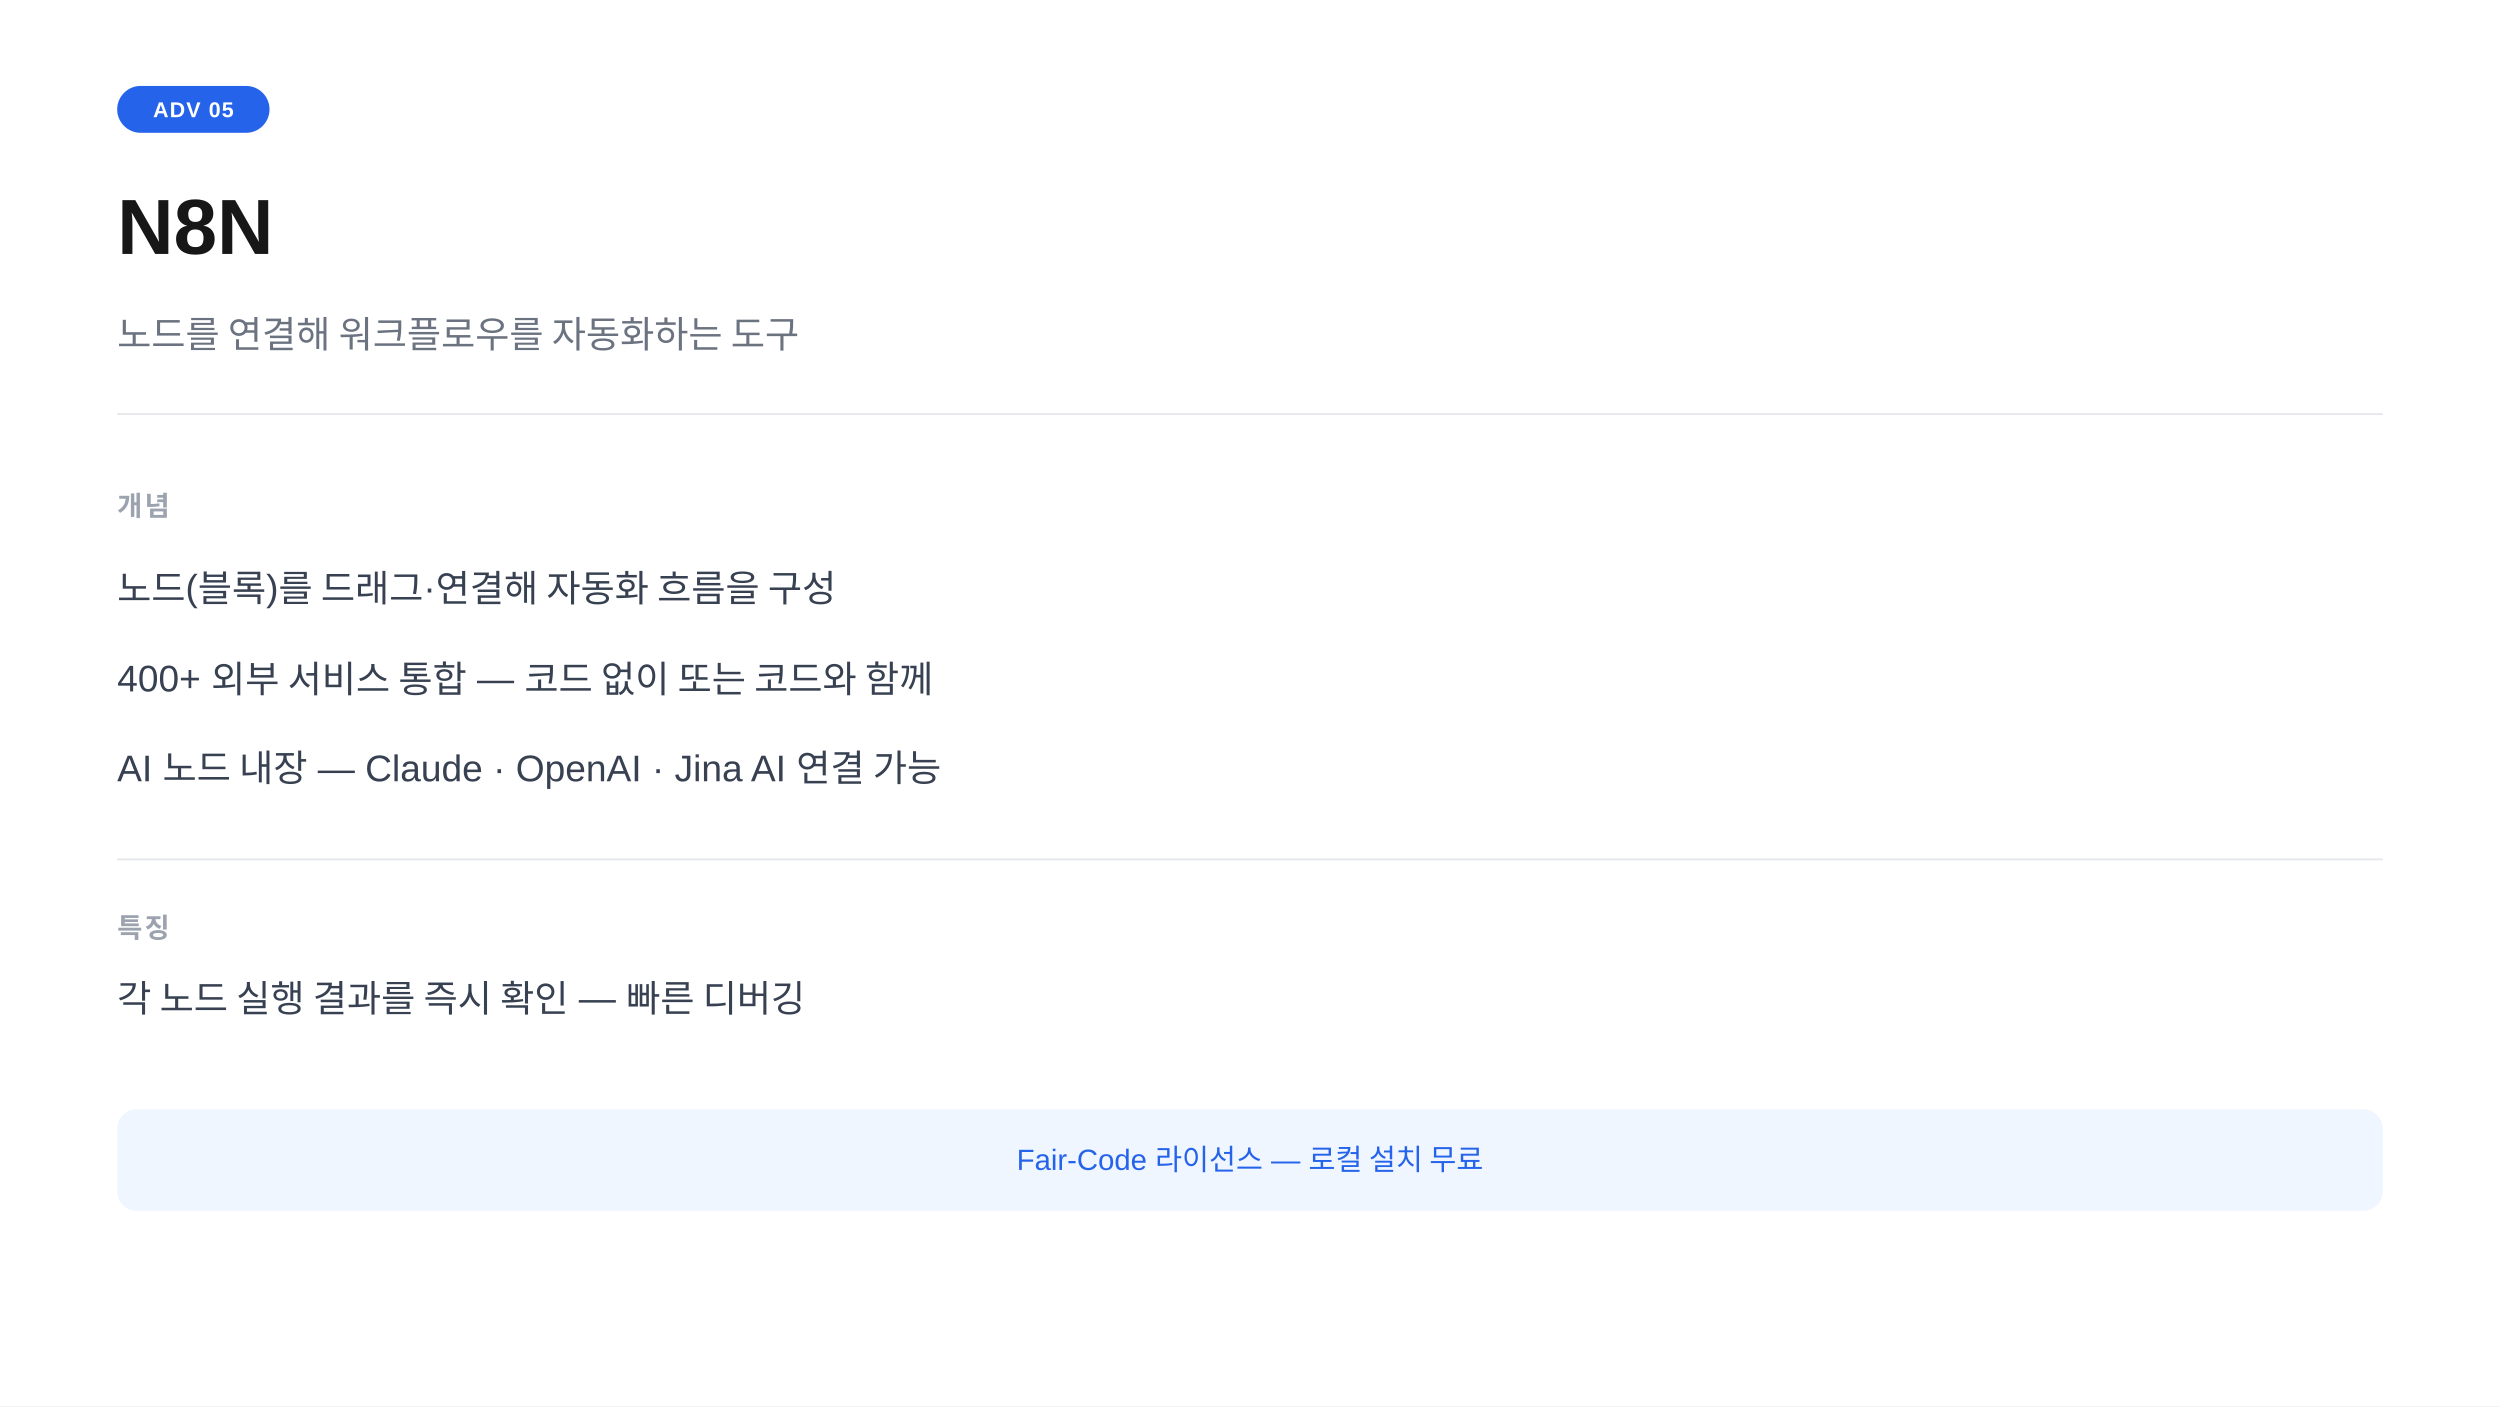
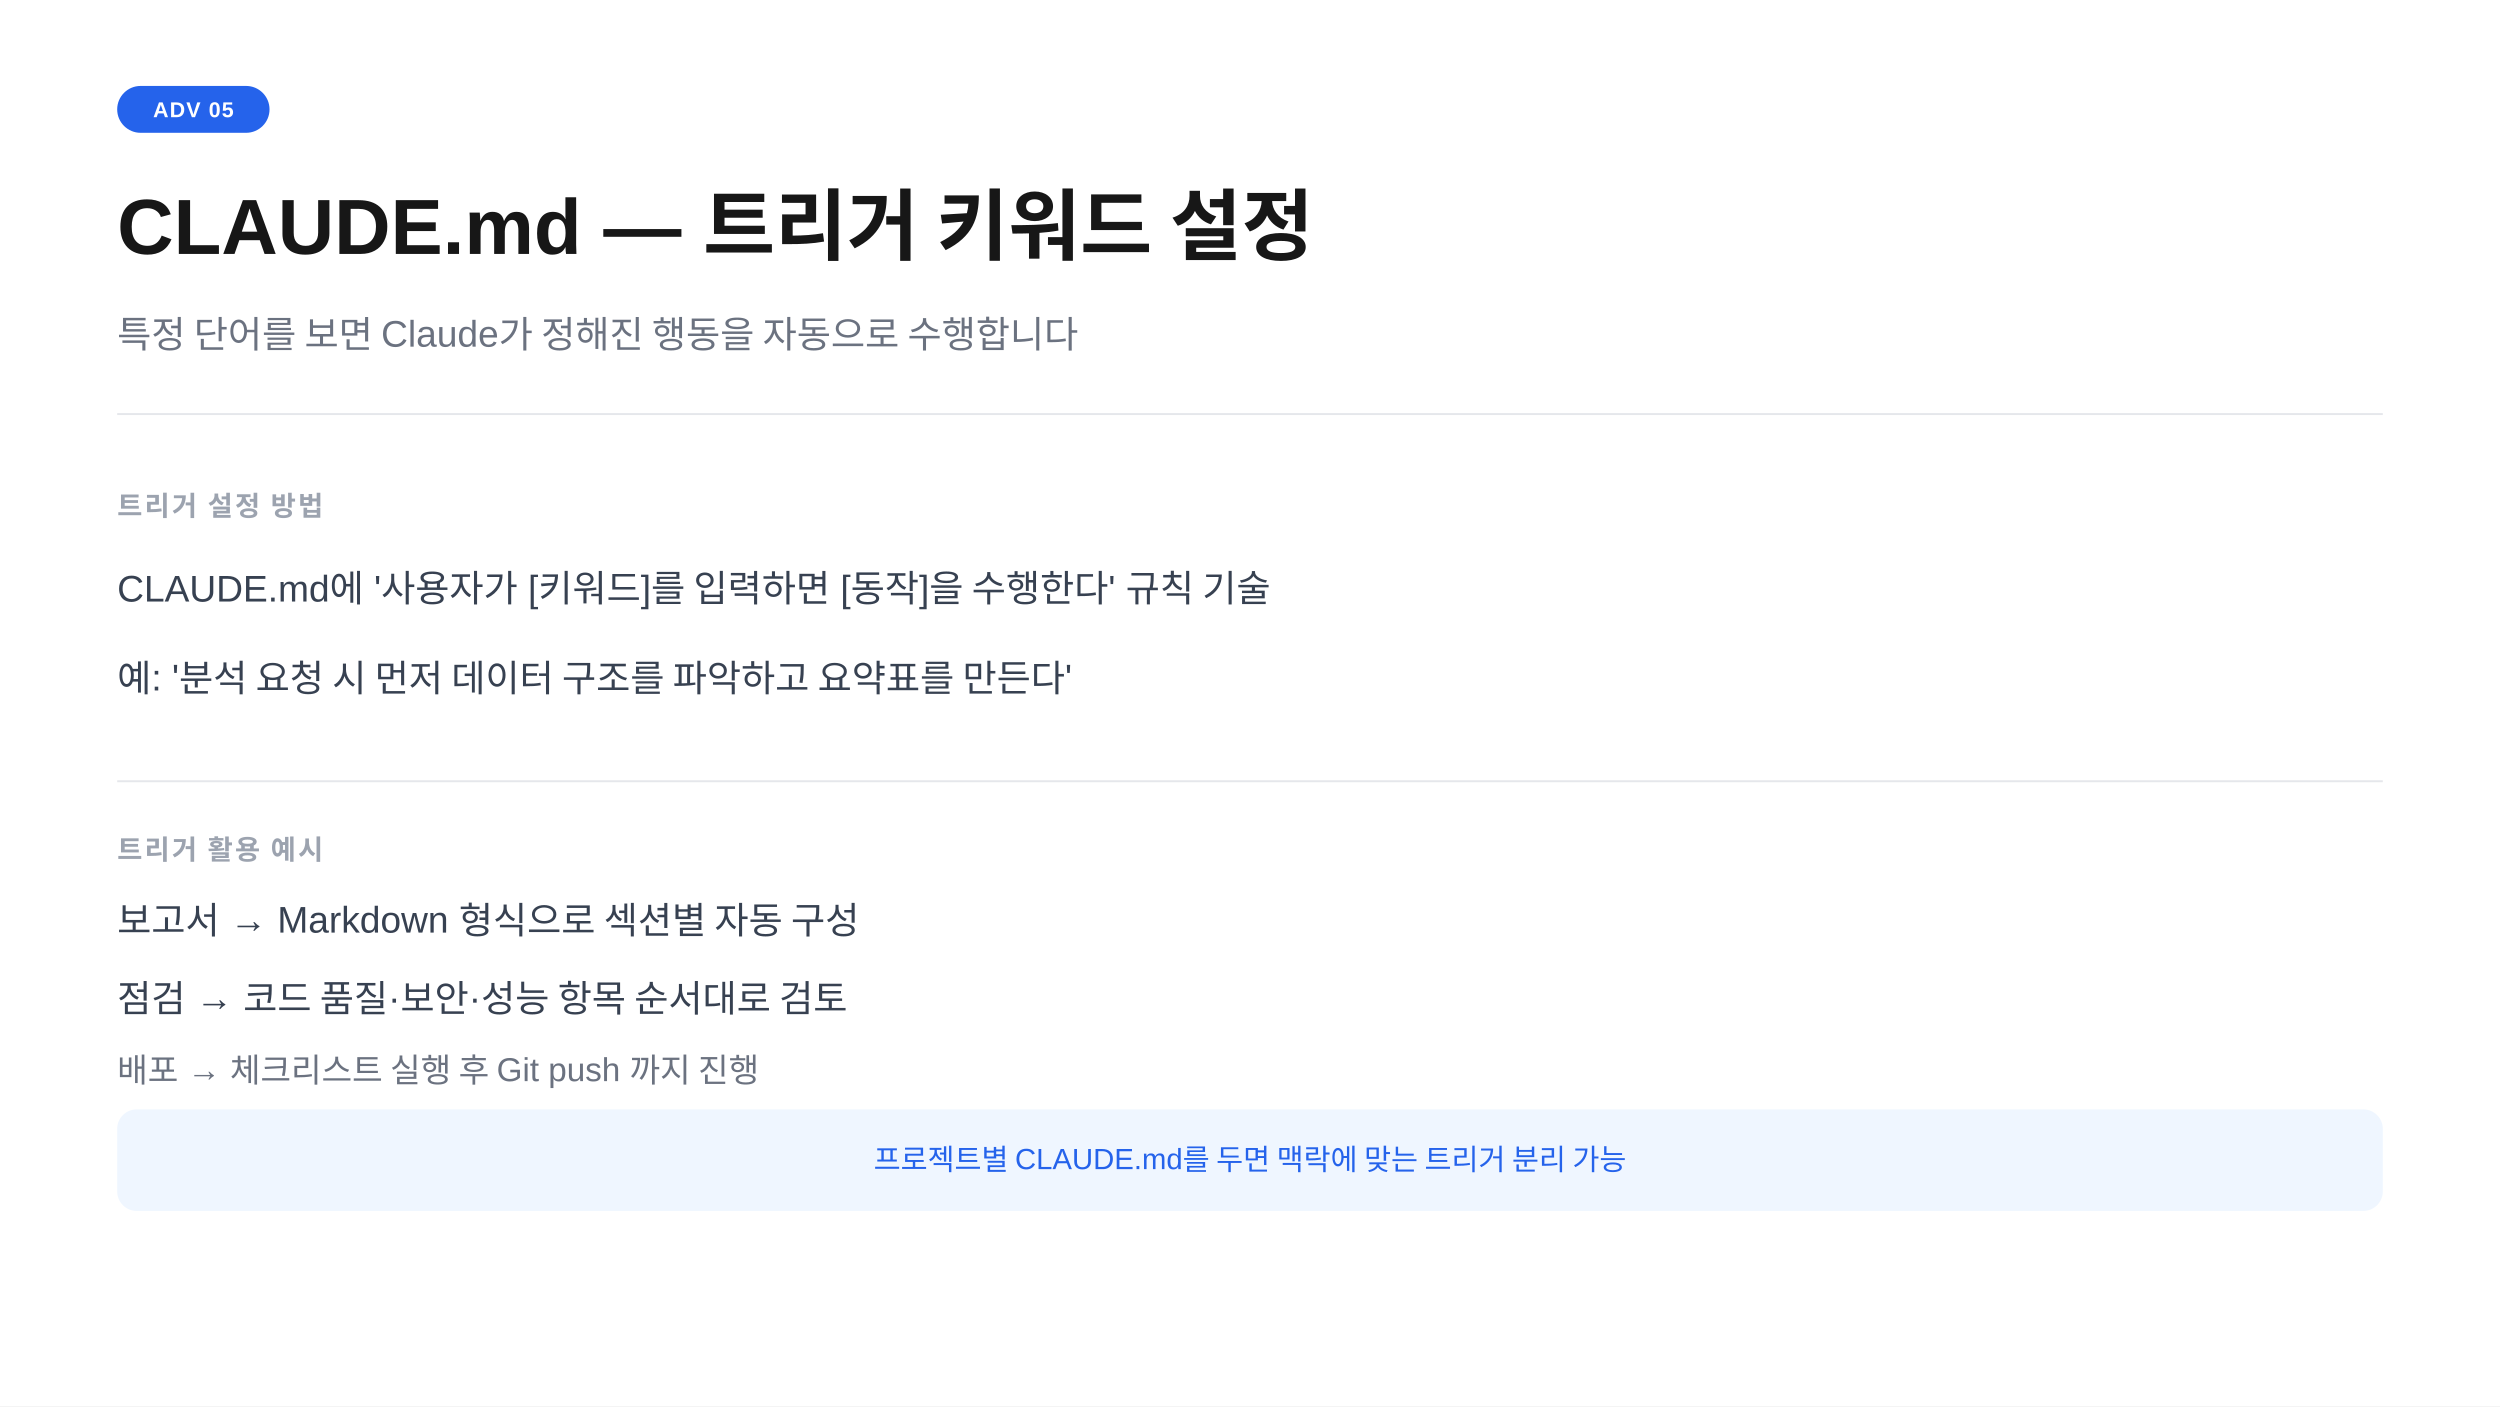
<svg xmlns="http://www.w3.org/2000/svg" width="1280" height="720" viewBox="0 0 1280 720">
  <rect width="1280" height="720" fill="#ffffff" />
  <rect x="60" y="44" width="78" height="24" rx="12" fill="#2563eb" />
  <text x="99" y="60" text-anchor="middle" font-family="-apple-system,BlinkMacSystemFont,'Segoe UI',Arial,sans-serif" font-size="11" font-weight="700" fill="#ffffff" letter-spacing="0.05em">ADV 05</text>
-   <text x="60" y="130" font-family="-apple-system,BlinkMacSystemFont,'Segoe UI',Arial,sans-serif" font-size="40" font-weight="700" fill="#171717">N8N</text>
-   <text x="60" y="178" font-family="-apple-system,BlinkMacSystemFont,'Segoe UI',Arial,sans-serif" font-size="19" fill="#6b7280">노드를 연결해 워크플로우를 자동화하는 도구</text>
+   <text x="60" y="130" font-family="-apple-system,BlinkMacSystemFont,'Segoe UI',Arial,sans-serif" font-size="40" font-weight="700" fill="#171717">CLAUDE.md  —  트리거 키워드 설정</text>
+   <text x="60" y="178" font-family="-apple-system,BlinkMacSystemFont,'Segoe UI',Arial,sans-serif" font-size="19" fill="#6b7280">특정 단어를 보면 Claude가 정해진 행동을 자동으로 수행합니다</text>
  <line x1="60" y1="212" x2="1220" y2="212" stroke="#e5e7eb" stroke-width="1" />
-   <text x="60" y="264" font-family="-apple-system,BlinkMacSystemFont,'Segoe UI',Arial,sans-serif" font-size="14" font-weight="600" fill="#9ca3af" letter-spacing="0.08em">개념</text>
-   <text x="60" y="308" font-family="-apple-system,BlinkMacSystemFont,'Segoe UI',Arial,sans-serif" font-size="19" fill="#374151">노드(블록)를 드래그·연결해 자동화 흐름을 구성</text>
-   <text x="60" y="354" font-family="-apple-system,BlinkMacSystemFont,'Segoe UI',Arial,sans-serif" font-size="19" fill="#374151">400+ 외부 서비스 통합  —  코드 없이 또는 코드와 함께</text>
-   <text x="60" y="400" font-family="-apple-system,BlinkMacSystemFont,'Segoe UI',Arial,sans-serif" font-size="19" fill="#374151">AI 노드 내장  —  Claude · OpenAI · Jina AI 연결 가능</text>
-   <line x1="60" y1="440" x2="1220" y2="440" stroke="#e5e7eb" stroke-width="1" />
-   <text x="60" y="480" font-family="-apple-system,BlinkMacSystemFont,'Segoe UI',Arial,sans-serif" font-size="14" font-weight="600" fill="#9ca3af" letter-spacing="0.08em">특징</text>
-   <text x="60" y="518" font-family="-apple-system,BlinkMacSystemFont,'Segoe UI',Arial,sans-serif" font-size="19" fill="#374151">각 노드 실행 결과를 즉시 확인  —  빠른 디버깅</text>
+   <text x="60" y="264" font-family="-apple-system,BlinkMacSystemFont,'Segoe UI',Arial,sans-serif" font-size="14" font-weight="600" fill="#9ca3af" letter-spacing="0.08em">트리거 설정 방법</text>
+   <text x="60" y="308" font-family="-apple-system,BlinkMacSystemFont,'Segoe UI',Arial,sans-serif" font-size="19" fill="#374151">CLAUDE.md에 '사용자가 [키워드]를 입력하면 [동작]을 수행한다' 규칙 기술</text>
+   <text x="60" y="354" font-family="-apple-system,BlinkMacSystemFont,'Segoe UI',Arial,sans-serif" font-size="19" fill="#374151">예: '분석 요청 시 먼저 데이터 구조를 파악하고 요약표를 만든다'</text>
+   <line x1="60" y1="400" x2="1220" y2="400" stroke="#e5e7eb" stroke-width="1" />
+   <text x="60" y="440" font-family="-apple-system,BlinkMacSystemFont,'Segoe UI',Arial,sans-serif" font-size="14" font-weight="600" fill="#9ca3af" letter-spacing="0.08em">트리거 활용 예시</text>
+   <text x="60" y="478" font-family="-apple-system,BlinkMacSystemFont,'Segoe UI',Arial,sans-serif" font-size="19" fill="#374151">보고서  →  Markdown 형식으로 섹션별 자동 구성</text>
+   <text x="60" y="518" font-family="-apple-system,BlinkMacSystemFont,'Segoe UI',Arial,sans-serif" font-size="19" fill="#374151">점검  →  코드 품질·보안·성능 항목 순서대로 검토</text>
+   <text x="60" y="554" font-family="-apple-system,BlinkMacSystemFont,'Segoe UI',Arial,sans-serif" font-size="17" fill="#6b7280">배포  →  체크리스트 실행 후 Git push 까지 진행</text>
  <rect x="60" y="568" width="1160" height="52" rx="10" fill="#eff6ff" />
-   <text x="640" y="599" text-anchor="middle" font-family="-apple-system,BlinkMacSystemFont,'Segoe UI',Arial,sans-serif" font-size="15" fill="#2563eb">Fair-Code 라이선스 — 로컬 설치 무료</text>
+   <text x="640" y="599" text-anchor="middle" font-family="-apple-system,BlinkMacSystemFont,'Segoe UI',Arial,sans-serif" font-size="15" fill="#2563eb">프로젝트별 CLAUDE.md를 두면 맥락에 맞는 트리거 분리 가능</text>
</svg>
